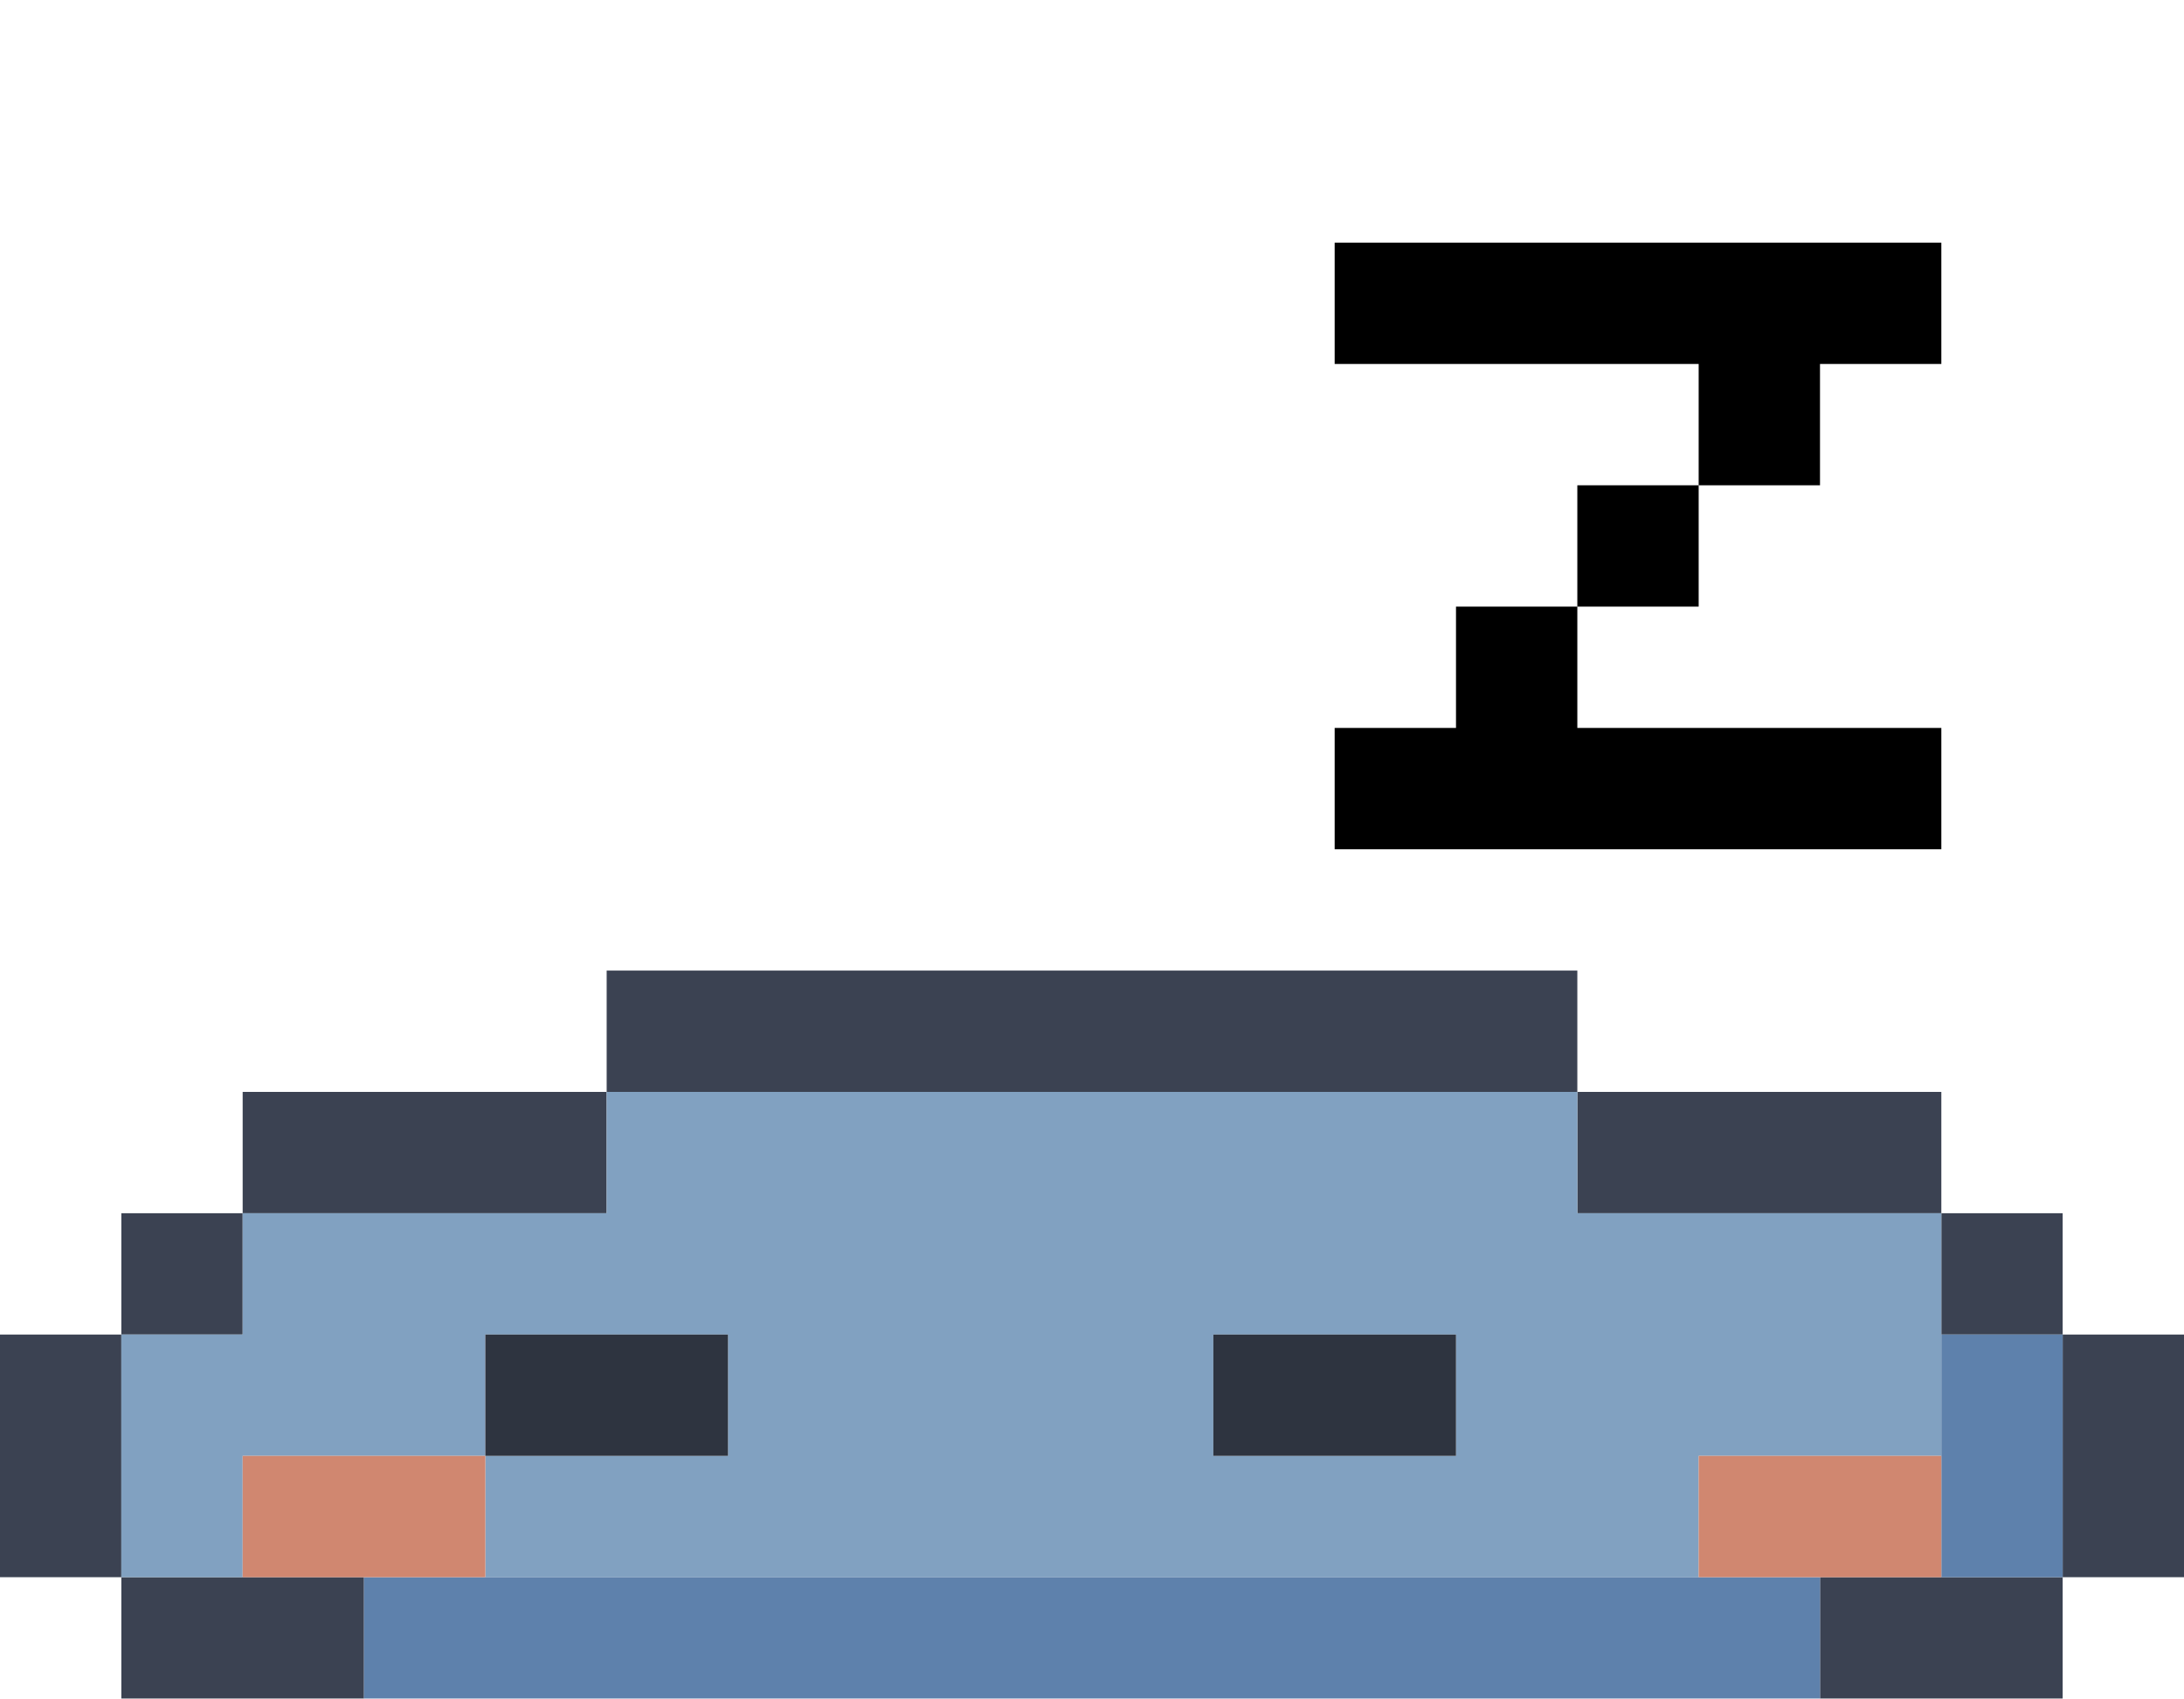
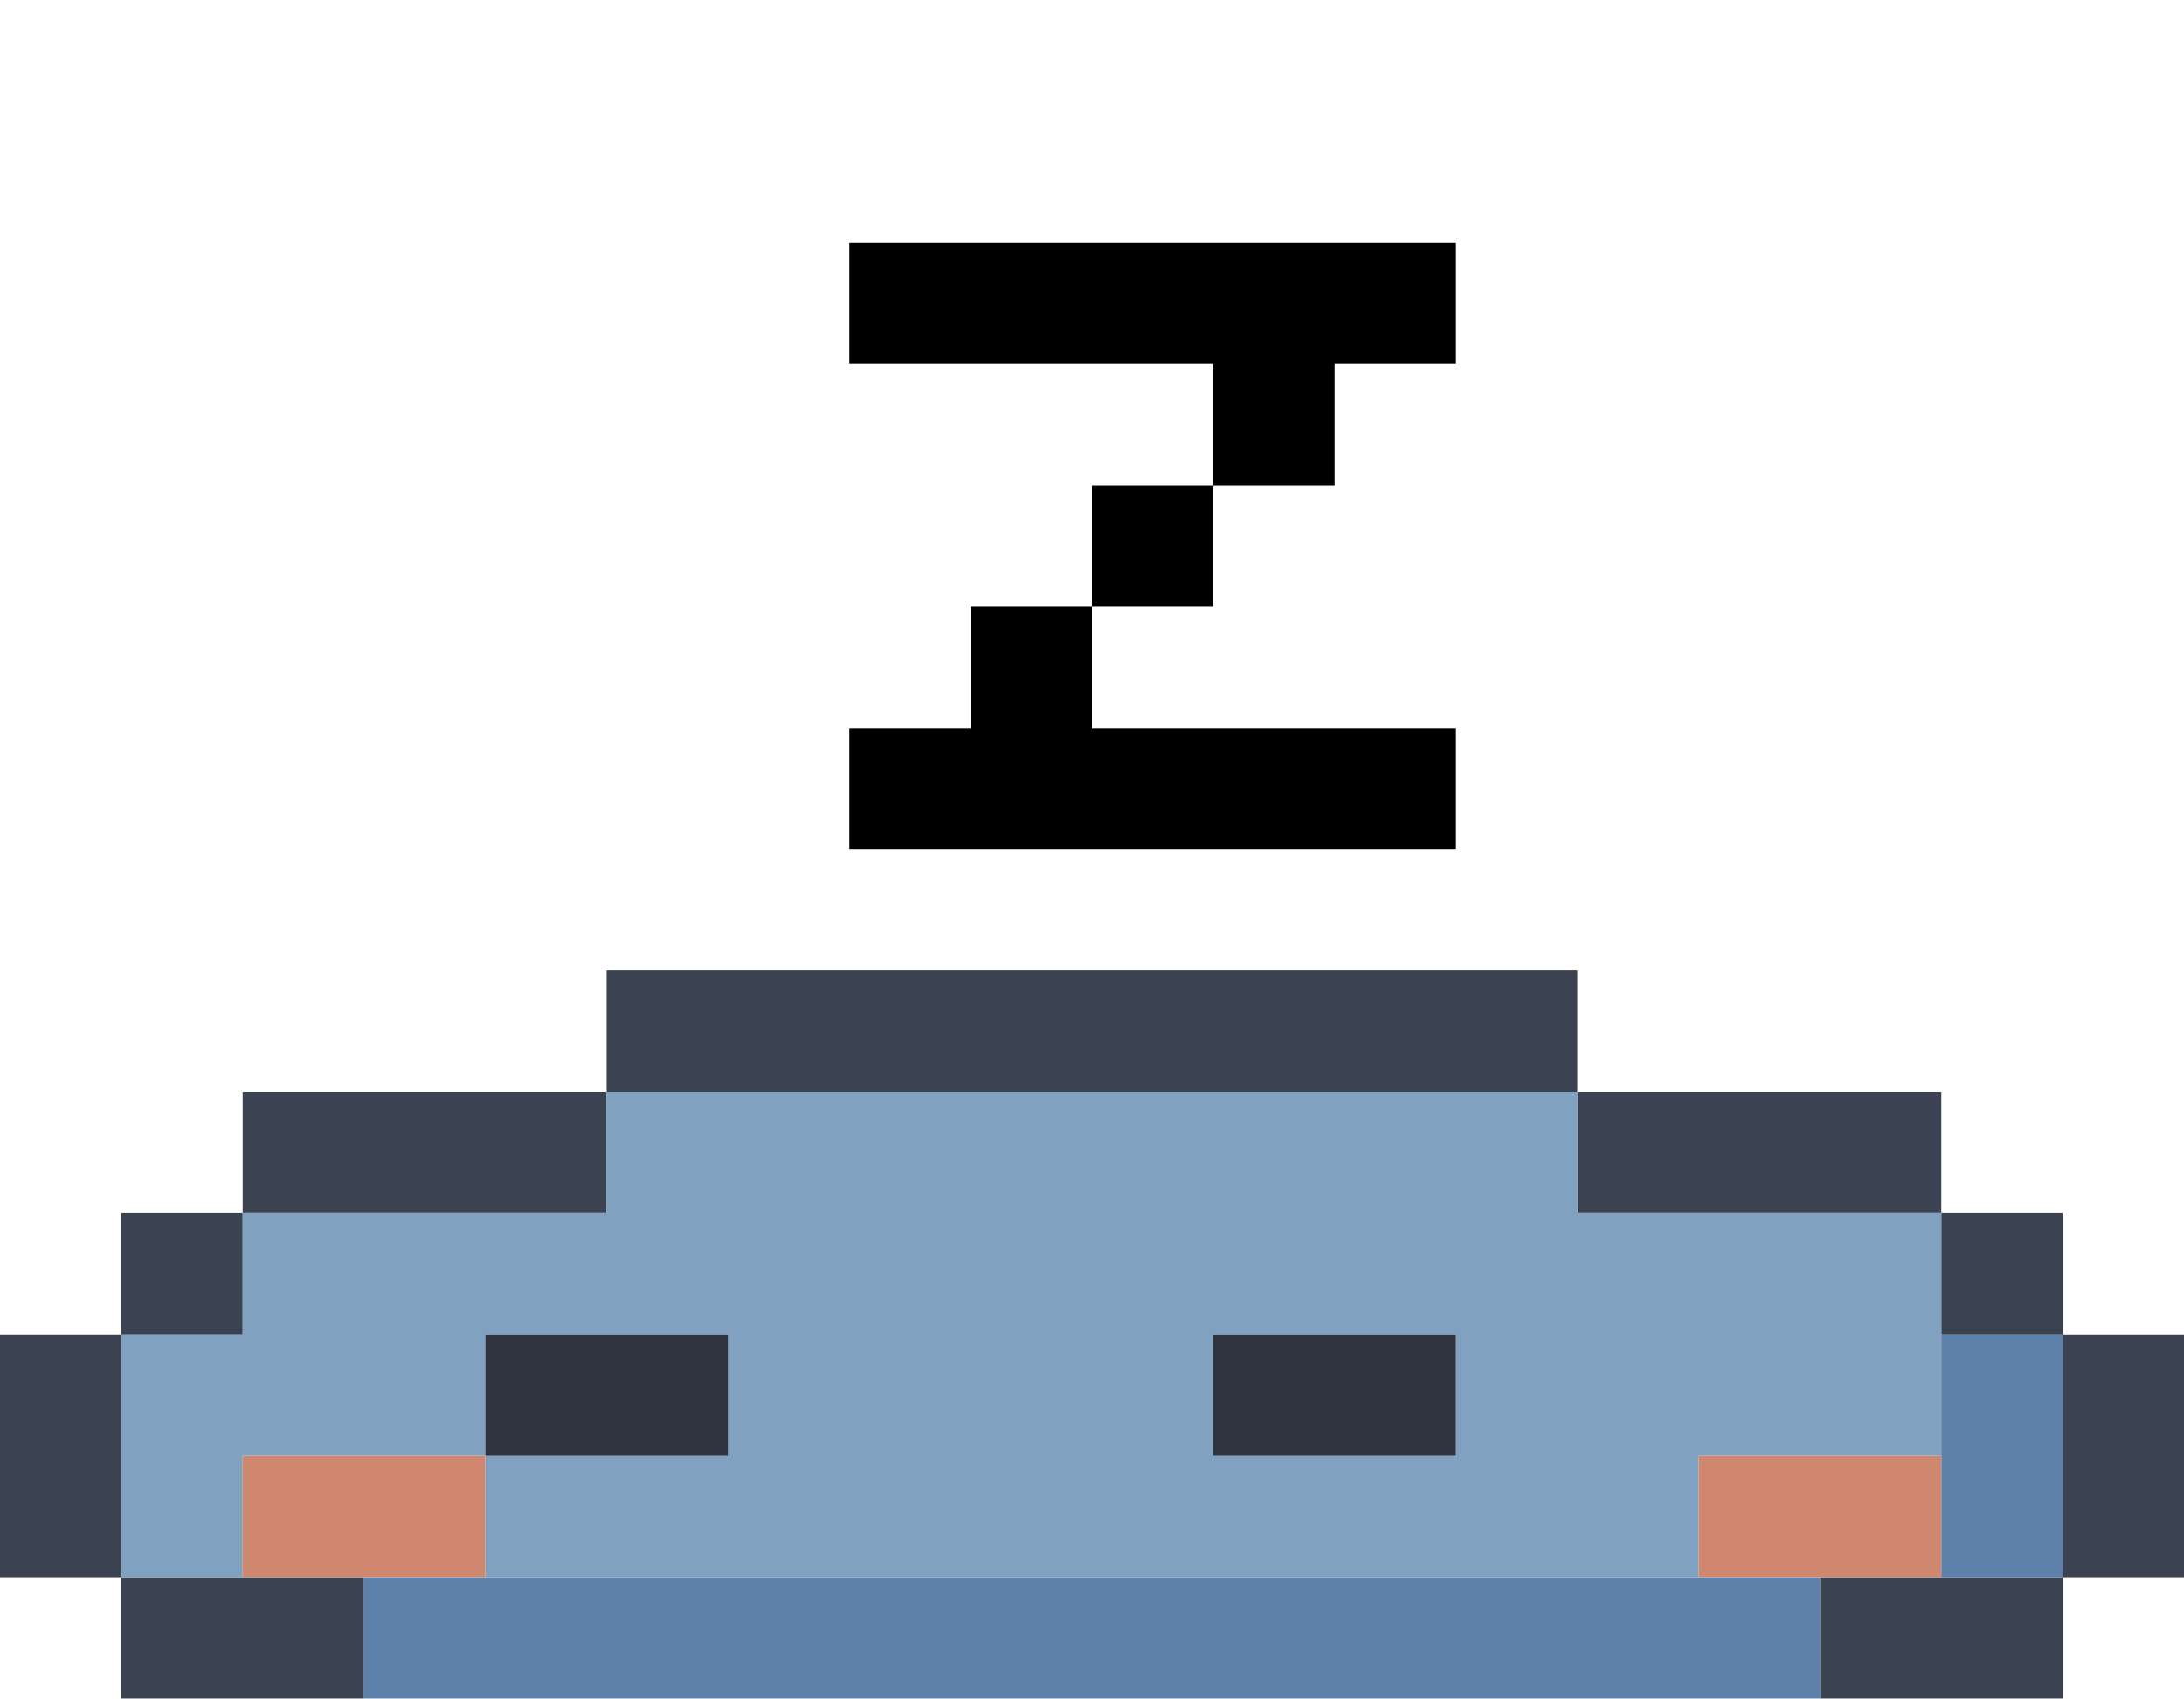
<svg viewBox="0 0 18 14" width="54" height="42" focusable="false">
  <g class="b-sleep">
    <path fill="#3B4252" d="M5 8h8v1h-8zM2 9h3v1h-3zM13 9h3v1h-3zM1 10h1v1h-1zM16 10h1v1h-1zM0 11h1v1h-1zM17 11h1v1h-1zM0 12h1v1h-1zM17 12h1v1h-1zM1 13h2v1h-2zM15 13h2v1h-2z" />
    <path fill="#81A1C1" d="M5 9h8v1h-8zM2 10h14v1h-14zM1 11h3v1h-3zM6 11h4v1h-4zM12 11h4v1h-4zM1 12h1v1h-1zM4 12h10v1h-10z" />
    <path fill="#5E81AC" d="M16 11h1v1h-1zM16 12h1v1h-1zM3 13h12v1h-12z" />
    <path fill="#2E3440" d="M4 11h2v1h-2zM10 11h2v1h-2z" />
    <path fill="#D08770" d="M2 12h2v1h-2zM14 12h2v1h-2z" />
-     <path class="b-z b-z1" d="M11 2h5v1h-5zM14 3h1v1h-1zM13 4h1v1h-1zM12 5h1v1h-1zM11 6h5v1h-5z" />
+     <path class="b-z b-z1" d="M7 2h5v1h-5zM10 3h1v1h-1zM9 4h1v1h-1zM8 5h1v1h-1zM7 6h5v1h-5z" />
  </g>
</svg>
